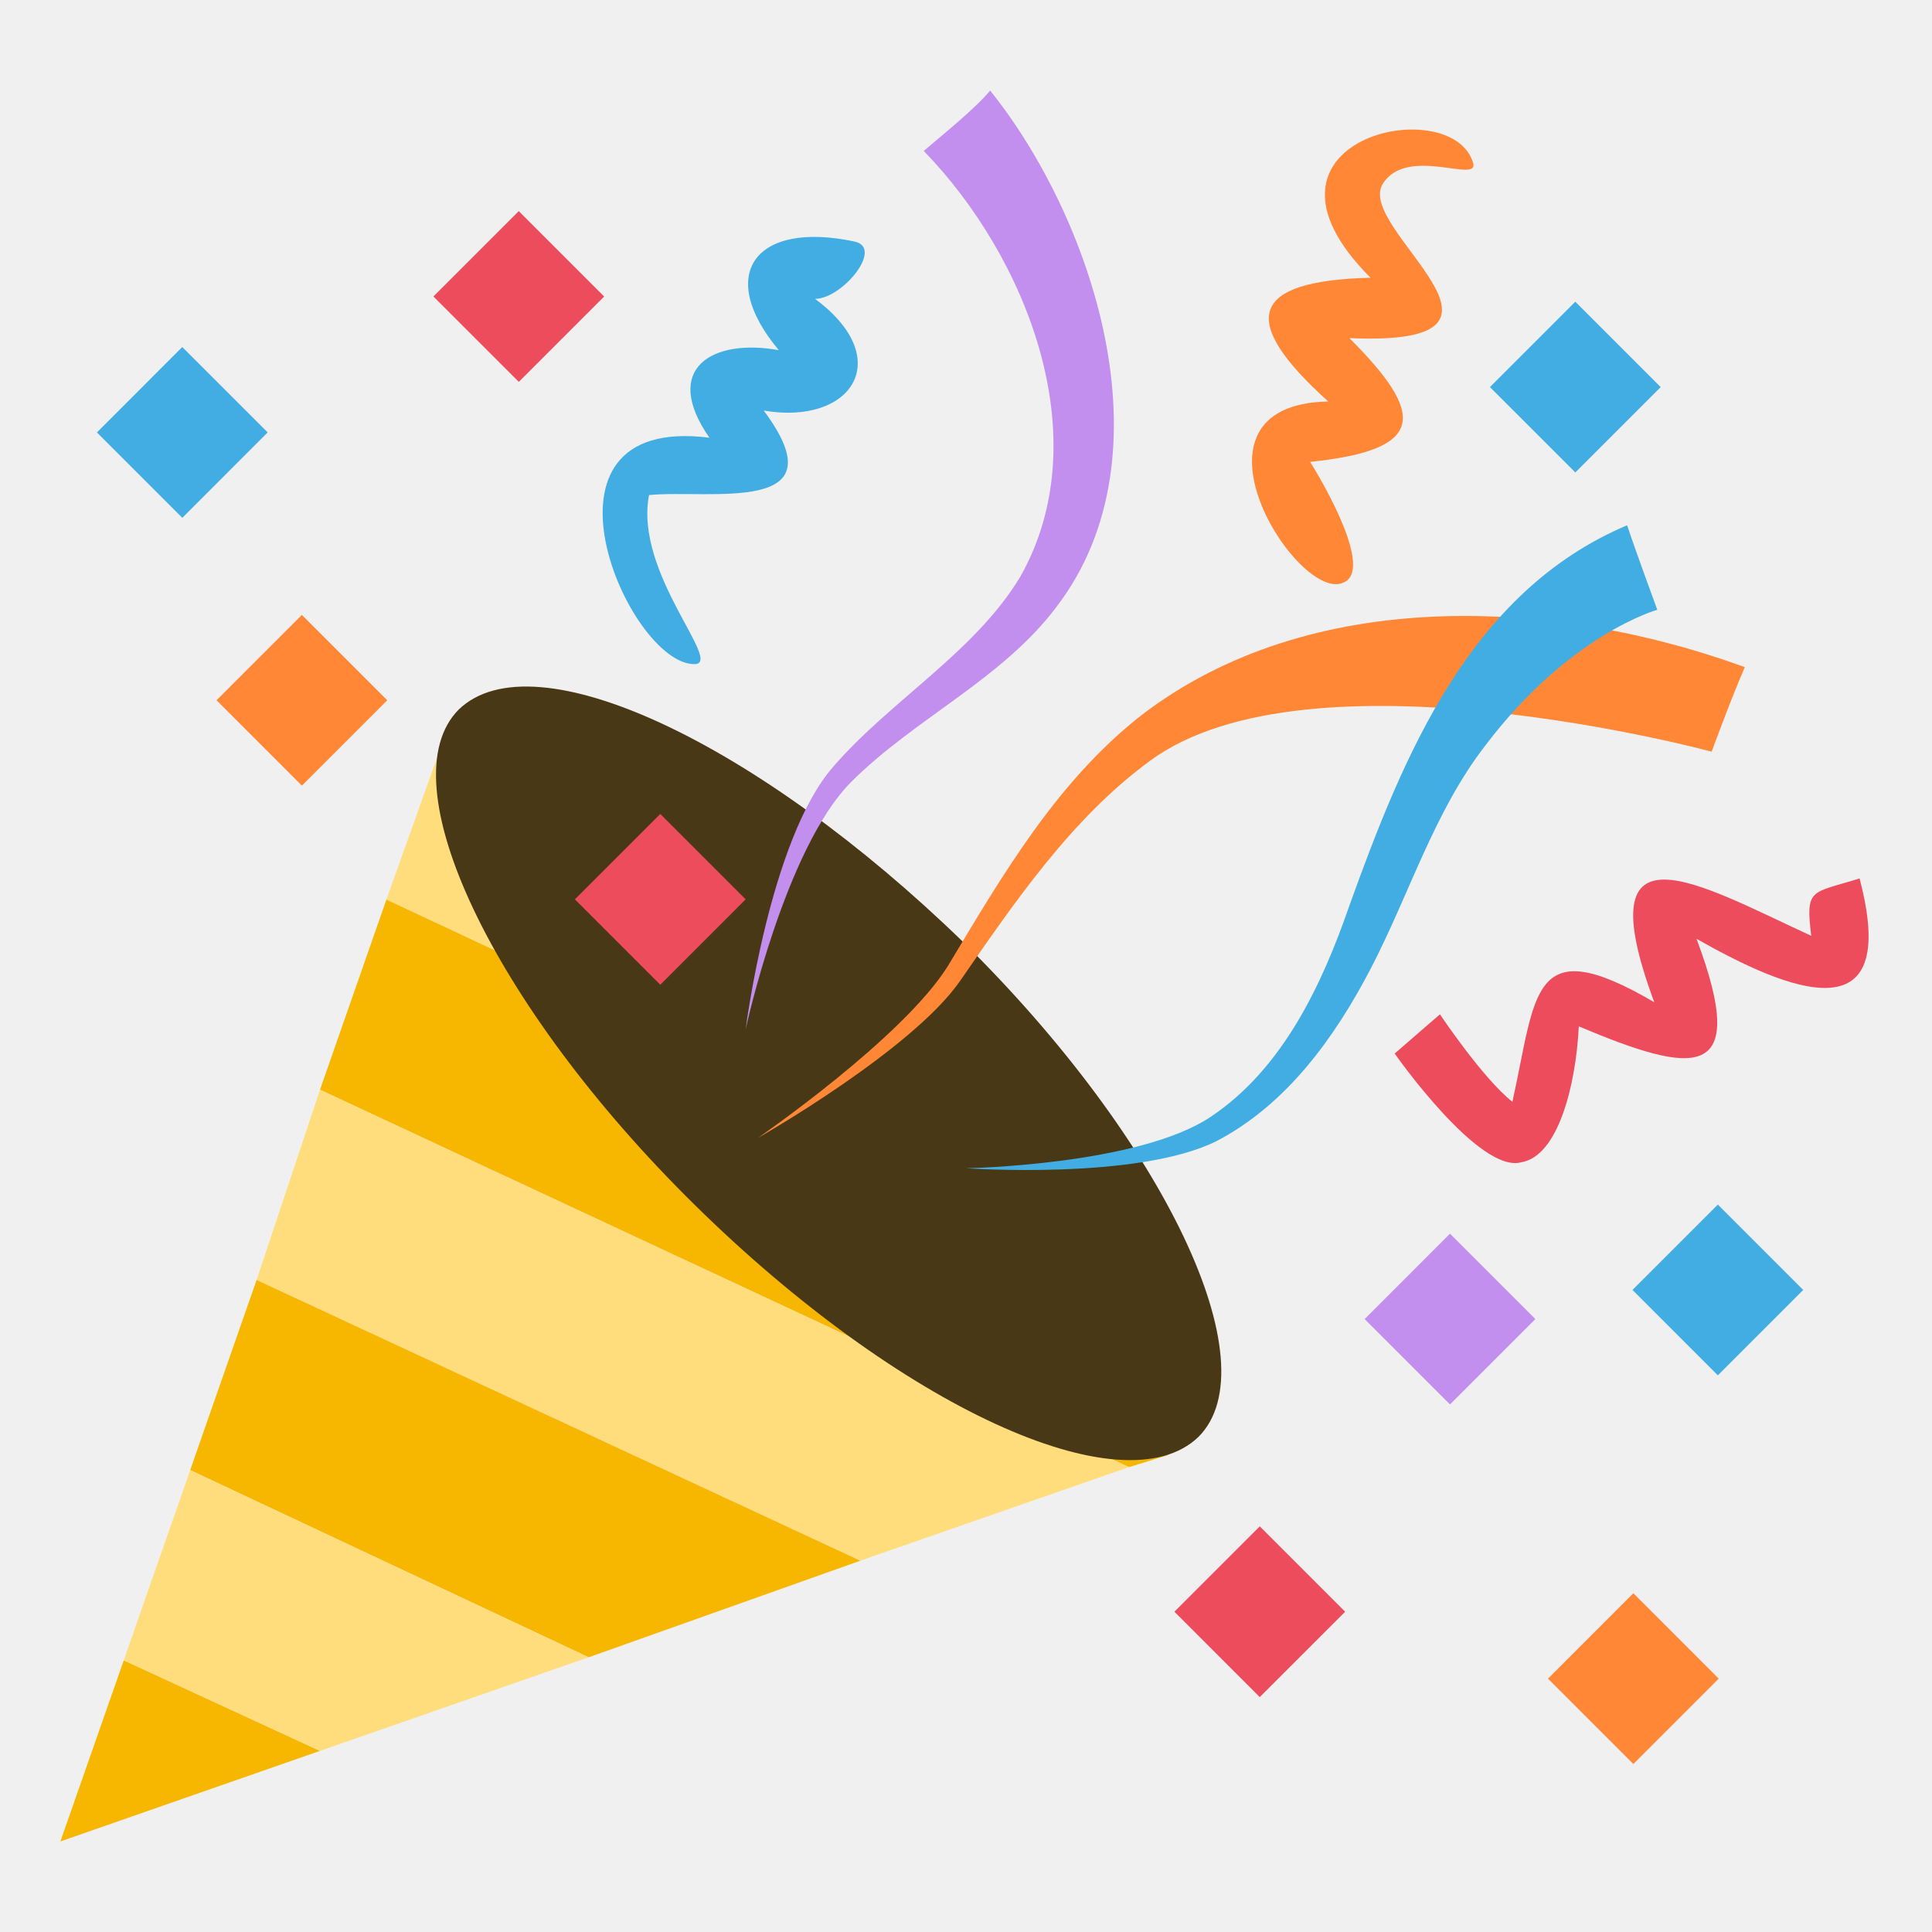
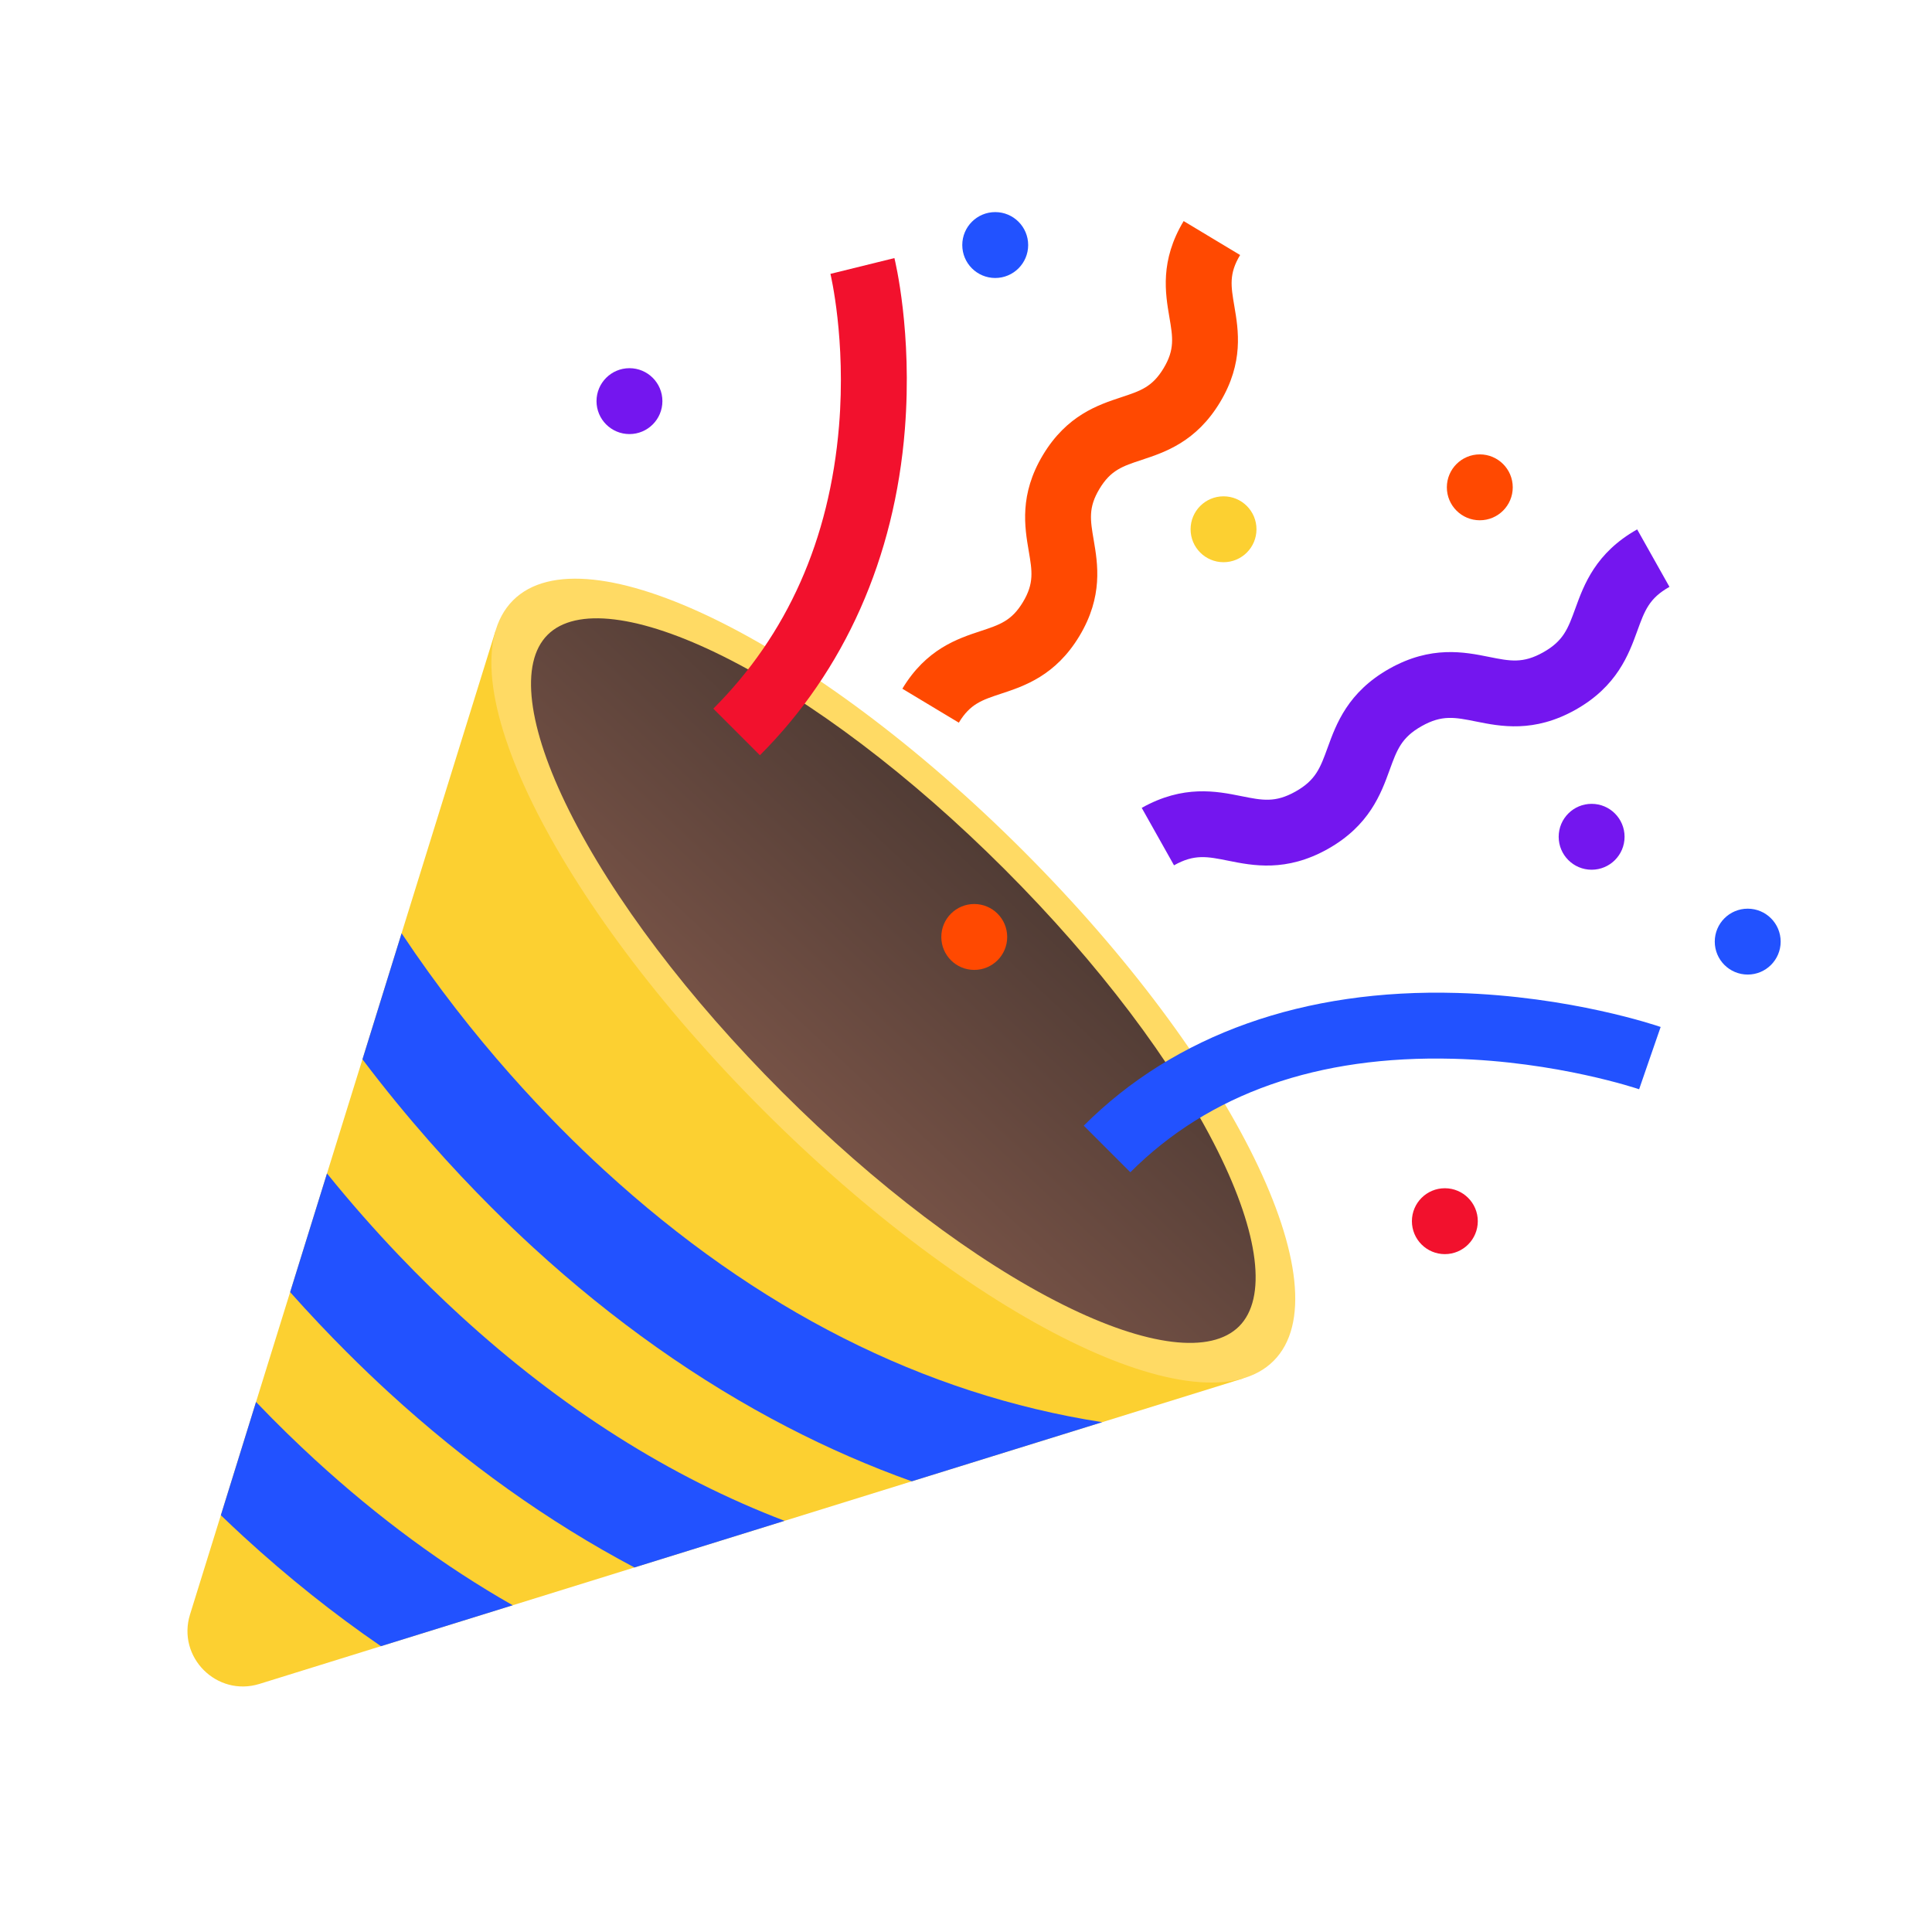
- <svg xmlns="http://www.w3.org/2000/svg" width="800px" height="800px" viewBox="0 0 64 64" aria-hidden="true" role="img" class="iconify iconify--emojione" preserveAspectRatio="xMidYMid meet">
-   <path fill="#f7b600" d="M2 61l8.6-3l-6.5-3z">
- 
- </path>
-   <path fill="#ffdd7d" d="M26.9 36.4L14.8 24.2l-2 5.6z">
- 
- </path>
-   <path fill="#f7b600" d="M12.8 29.8l-2.2 6.3l26.8 12.5l1.3-.4l-11.8-11.8z">
- 
- </path>
-   <path fill="#ffdd7d" d="M8.5 42.4l20 9.3l8.9-3.1l-26.8-12.5z">
- 
- </path>
-   <path fill="#f7b600" d="M6.3 48.7l13.2 6.2l9-3.2l-20-9.3z">
- 
- </path>
-   <path fill="#ffdd7d" d="M6.3 48.7L4.1 55l6.5 3l8.9-3.1z">
- 
- </path>
-   <path d="M31.9 31.2c6.7 6.6 10.2 14 7.8 16.4c-2.5 2.4-9.9-1-16.7-7.7c-6.7-6.6-10.2-14-7.8-16.4c2.5-2.4 9.9 1.1 16.7 7.7" fill="#493816">
- 
- </path>
-   <path d="M23.5 14.5c-1.6-2.3.1-3.3 2.3-2.9c-2.1-2.5-.8-4.3 2.5-3.6c1 .2-.4 1.9-1.3 1.9c2.7 2 1.2 4.2-1.7 3.7c2.6 3.5-1.8 2.6-3.8 2.8C21 19 24 22 23 22c-2.2 0-5.8-8.3.5-7.5" fill="#42ade2">
- 
- </path>
-   <path d="M44.5 19.3c-1.5.7-5.7-5.9-.5-6c-3-2.7-2.6-4 1.4-4.1c-4.6-4.6 2.7-6.2 3.4-3.8c.2.7-2.2-.6-3 .7c-.9 1.5 5.6 5.4-1.1 5.1c2.5 2.5 2.6 3.7-1.3 4.1c.5.8 2.1 3.6 1.1 4" fill="#ff8736">
- 
- </path>
-   <path d="M46.2 34.9l1.5-1.3s1.4 2.1 2.4 2.9c.8-3.6.6-5.7 4.7-3.3c-2.3-6.2 1.5-3.9 5.2-2.2c-.2-1.6 0-1.4 1.6-1.9c1.4 5.3-2.4 3.7-5.4 2c1.8 4.8-.1 4.5-3.9 2.9c-.1 2-.7 4.3-1.9 4.5c-1.4.4-4.2-3.6-4.2-3.6" fill="#ed4c5c">
- 
- </path>
-   <path d="M35 20.1c-1.8 2.4-4.7 3.7-6.8 5.8c-2.2 2.2-3.5 8.2-3.5 8.2s.8-6.3 2.9-8.7c1.9-2.2 4.7-3.8 6.2-6.3c2.6-4.6.2-10.6-3.2-14.1c.7-.6 1.7-1.4 2.2-2c3.3 4.1 6.1 12 2.2 17.1" fill="#c28fef">
- 
- </path>
-   <path d="M38.1 25.2c-2.6 1.9-4.5 4.7-6.3 7.3c-1.6 2.3-6.7 5.2-6.7 5.2s4.8-3.3 6.3-5.7c1.8-3 3.6-6.1 6.4-8.3c5.6-4.3 13.7-3.9 20-1.6c-.4.9-1.1 2.8-1.1 2.8s-13.3-3.6-18.6.3" fill="#ff8736">
- 
- </path>
-   <g fill="#42ade2">
-     <path d="M49.2 24.7c-1.7 2.2-2.5 4.9-3.8 7.4c-1.2 2.3-2.8 4.5-5.1 5.7c-2.6 1.3-8.3.9-8.3.9s5.7-.1 8.1-1.7c2.4-1.6 3.7-4.4 4.6-7c1.8-5 4-10.4 9.2-12.6c.3.9 1 2.8 1 2.8s-2.9.8-5.7 4.5">
- 
- </path>
-     <path d="M3.21 14.325l2.828-2.829l2.829 2.828l-2.828 2.83z">
- 
- </path>
+ <svg xmlns="http://www.w3.org/2000/svg" version="1.1" x="0px" y="0px" viewBox="0 0 600 600" style="enable-background:new 0 0 600 600;" xml:space="preserve">
+   <g id="background">
+     <rect style="fill:#FFFFFF;" width="600" height="600" />
  </g>
-   <path fill="#ff8736" d="M7.173 23.197L10 20.369l2.828 2.828L10 26.025z">
- 
- </path>
-   <path fill="#ed4c5c" d="M14.358 9.822l2.828-2.828l2.828 2.828l-2.828 2.828z">
- 
- </path>
-   <path fill="#c28fef" d="M45.205 43.696l2.828-2.829l2.828 2.829l-2.828 2.828z">
- 
- </path>
-   <path fill="#ed4c5c" d="M38.903 53.39l2.828-2.828l2.829 2.829l-2.829 2.828z">
- 
- </path>
-   <path fill="#ff8736" d="M51.279 55.607l2.828-2.829l2.828 2.829l-2.828 2.828z">
- 
- </path>
-   <g fill="#42ade2">
-     <path d="M54.078 42.731l2.828-2.828l2.828 2.828l-2.828 2.829z">
- 
- </path>
-     <path d="M49.356 12.823l2.828-2.829l2.829 2.829l-2.828 2.828z">
- 
- </path>
+   <g id="objects">
+     <g>
+       <g>
+         <path style="fill:#FCD031;" d="M386.151,428.052l-305.565,94.9c-13.25,4.113-25.682-8.319-21.569-21.569l94.9-305.565     L386.151,428.052z" />
+         <ellipse transform="matrix(0.7071 -0.7071 0.7071 0.7071 -134.0836 285.3702)" style="fill:#FFDA64;" cx="277.43" cy="304.538" rx="57.03" ry="167.017" />
+         <linearGradient id="SVGID_1_" gradientUnits="userSpaceOnUse" x1="243.848" y1="340.358" x2="311.014" y2="268.714">
+           <stop offset="0" style="stop-color:#765246" />
+           <stop offset="1" style="stop-color:#513C35" />
+         </linearGradient>
+         <path style="fill:url(#SVGID_1_);" d="M384.81,411.91c-8.718,8.707-28.598,6.282-54.577-6.671     c-27.309-13.619-58.343-37.111-87.371-66.139c-29.028-29.018-52.51-60.051-66.129-87.371     c-12.954-25.969-15.389-45.86-6.681-54.567c8.707-8.707,28.598-6.272,54.577,6.681c27.309,13.619,58.343,37.101,87.371,66.129     s52.51,60.062,66.129,87.371C391.082,383.312,393.518,403.203,384.81,411.91z" />
+         <path style="fill:#2252FF;" d="M342.298,441.671l-59.142,18.366c-13.123-4.689-26.028-10.324-38.69-16.879     c-27.56-14.276-54.078-33.016-78.815-55.691c-4.015-3.681-8.411-7.869-13.089-12.547c-12.092-12.092-26.034-27.462-39.998-45.943     l12.156-39.14c22.203,33.379,46.174,58.226,62.955,73.601C234.909,406.743,286.867,433.018,342.298,441.671z" />
+         <path style="fill:#2252FF;" d="M243.66,472.308l-46.629,14.483c-26.662-14.114-52.321-32.399-76.315-54.389     c-4.015-3.681-8.411-7.869-13.089-12.547c-5.519-5.519-11.412-11.712-17.525-18.573l11.447-36.864     c15.174,18.792,29.836,33.546,41.191,43.956C174.385,437.391,208.15,458.758,243.66,472.308z" />
+         <path style="fill:#2252FF;" d="M159.228,498.531l-40.926,12.709c-14.633-10.035-28.851-21.373-42.521-33.903     c-2.281-2.097-4.684-4.35-7.195-6.769l10.928-35.182c6.648,6.948,12.853,12.933,18.291,17.922     C117.49,471.357,137.993,486.445,159.228,498.531z" />
+       </g>
+       <g>
+         <path style="fill:#F2112D;" d="M236,234.548l-14.47-14.47c22.979-22.979,36.112-52.507,39.034-87.764     c2.223-26.822-2.616-47.057-2.665-47.258l19.867-4.906c0.23,0.93,5.618,23.119,3.254,53.098     C277.867,173.22,262.3,208.249,236,234.548z" />
+         <path style="fill:#2252FF;" d="M351.038,364.056l-14.47-14.47c28.335-28.335,68.424-42.587,115.934-41.216     c35.269,1.018,62.101,10.175,63.226,10.565l-6.694,19.338l3.347-9.669l-3.336,9.673c-0.25-0.086-25.448-8.628-57.699-9.467     C409.269,327.714,375.521,339.573,351.038,364.056z" />
+         <path style="fill:#FF4901;" d="M280.236,213.886c7.416-12.329,17.167-15.548,24.287-17.899c6.026-1.989,9.663-3.19,13.167-9.014     c3.503-5.824,2.859-9.6,1.792-15.855c-1.26-7.391-2.986-17.514,4.429-29.843c7.416-12.33,17.168-15.55,24.288-17.901     c6.027-1.99,9.664-3.191,13.169-9.016c3.504-5.826,2.86-9.602,1.794-15.858c-1.26-7.392-2.986-17.515,4.43-29.845l17.536,10.548     c-3.504,5.826-2.86,9.602-1.794,15.858c1.26,7.392,2.986,17.515-4.43,29.845c-7.417,12.329-17.168,15.549-24.288,17.9     c-6.027,1.99-9.665,3.191-13.169,9.017c-3.503,5.823-2.859,9.6-1.793,15.854c1.261,7.392,2.987,17.514-4.429,29.844     c-7.416,12.329-17.167,15.548-24.287,17.899c-6.026,1.989-9.663,3.19-13.167,9.014L280.236,213.886z" />
+         <path style="fill:#7416EF;" d="M364.602,268.732l-10.027-17.839c12.925-7.264,23.321-5.175,30.911-3.65     c6.576,1.322,10.545,2.12,16.852-1.425c6.307-3.544,7.689-7.35,9.977-13.654c2.643-7.278,6.262-17.244,19.186-24.509     c12.926-7.265,23.323-5.175,30.913-3.65c6.577,1.321,10.546,2.119,16.855-1.427c6.308-3.546,7.691-7.352,9.981-13.656     c2.643-7.278,6.263-17.245,19.188-24.51l10.027,17.84c-6.308,3.546-7.69,7.351-9.98,13.656     c-2.643,7.278-6.263,17.245-19.189,24.51c-12.926,7.265-23.322,5.175-30.913,3.65c-6.576-1.322-10.546-2.12-16.854,1.426     c-6.307,3.544-7.689,7.35-9.977,13.654c-2.643,7.278-6.262,17.244-19.186,24.509c-12.925,7.264-23.321,5.174-30.912,3.649     C374.878,265.985,370.909,265.187,364.602,268.732z" />
+         <circle style="fill:#7416EF;" cx="494.293" cy="259.871" r="10.232" />
+         <circle style="fill:#F2112D;" cx="448.712" cy="379.25" r="10.232" />
+         <circle style="fill:#2252FF;" cx="542.768" cy="292.429" r="10.232" />
+         <circle style="fill:#FF4901;" cx="459.565" cy="151.345" r="10.232" />
+         <circle style="fill:#2252FF;" cx="309.075" cy="76.1" r="10.232" />
+         <circle style="fill:#FCD031;" cx="379.979" cy="164.368" r="10.232" />
+         <circle style="fill:#FF4901;" cx="302.563" cy="290.982" r="10.232" />
+         <circle style="fill:#7416EF;" cx="195.484" cy="124.575" r="10.232" />
+       </g>
+     </g>
  </g>
-   <path fill="#ed4c5c" d="M19.044 29.792l2.829-2.828l2.828 2.828l-2.828 2.829z">
- 
- </path>
</svg>
